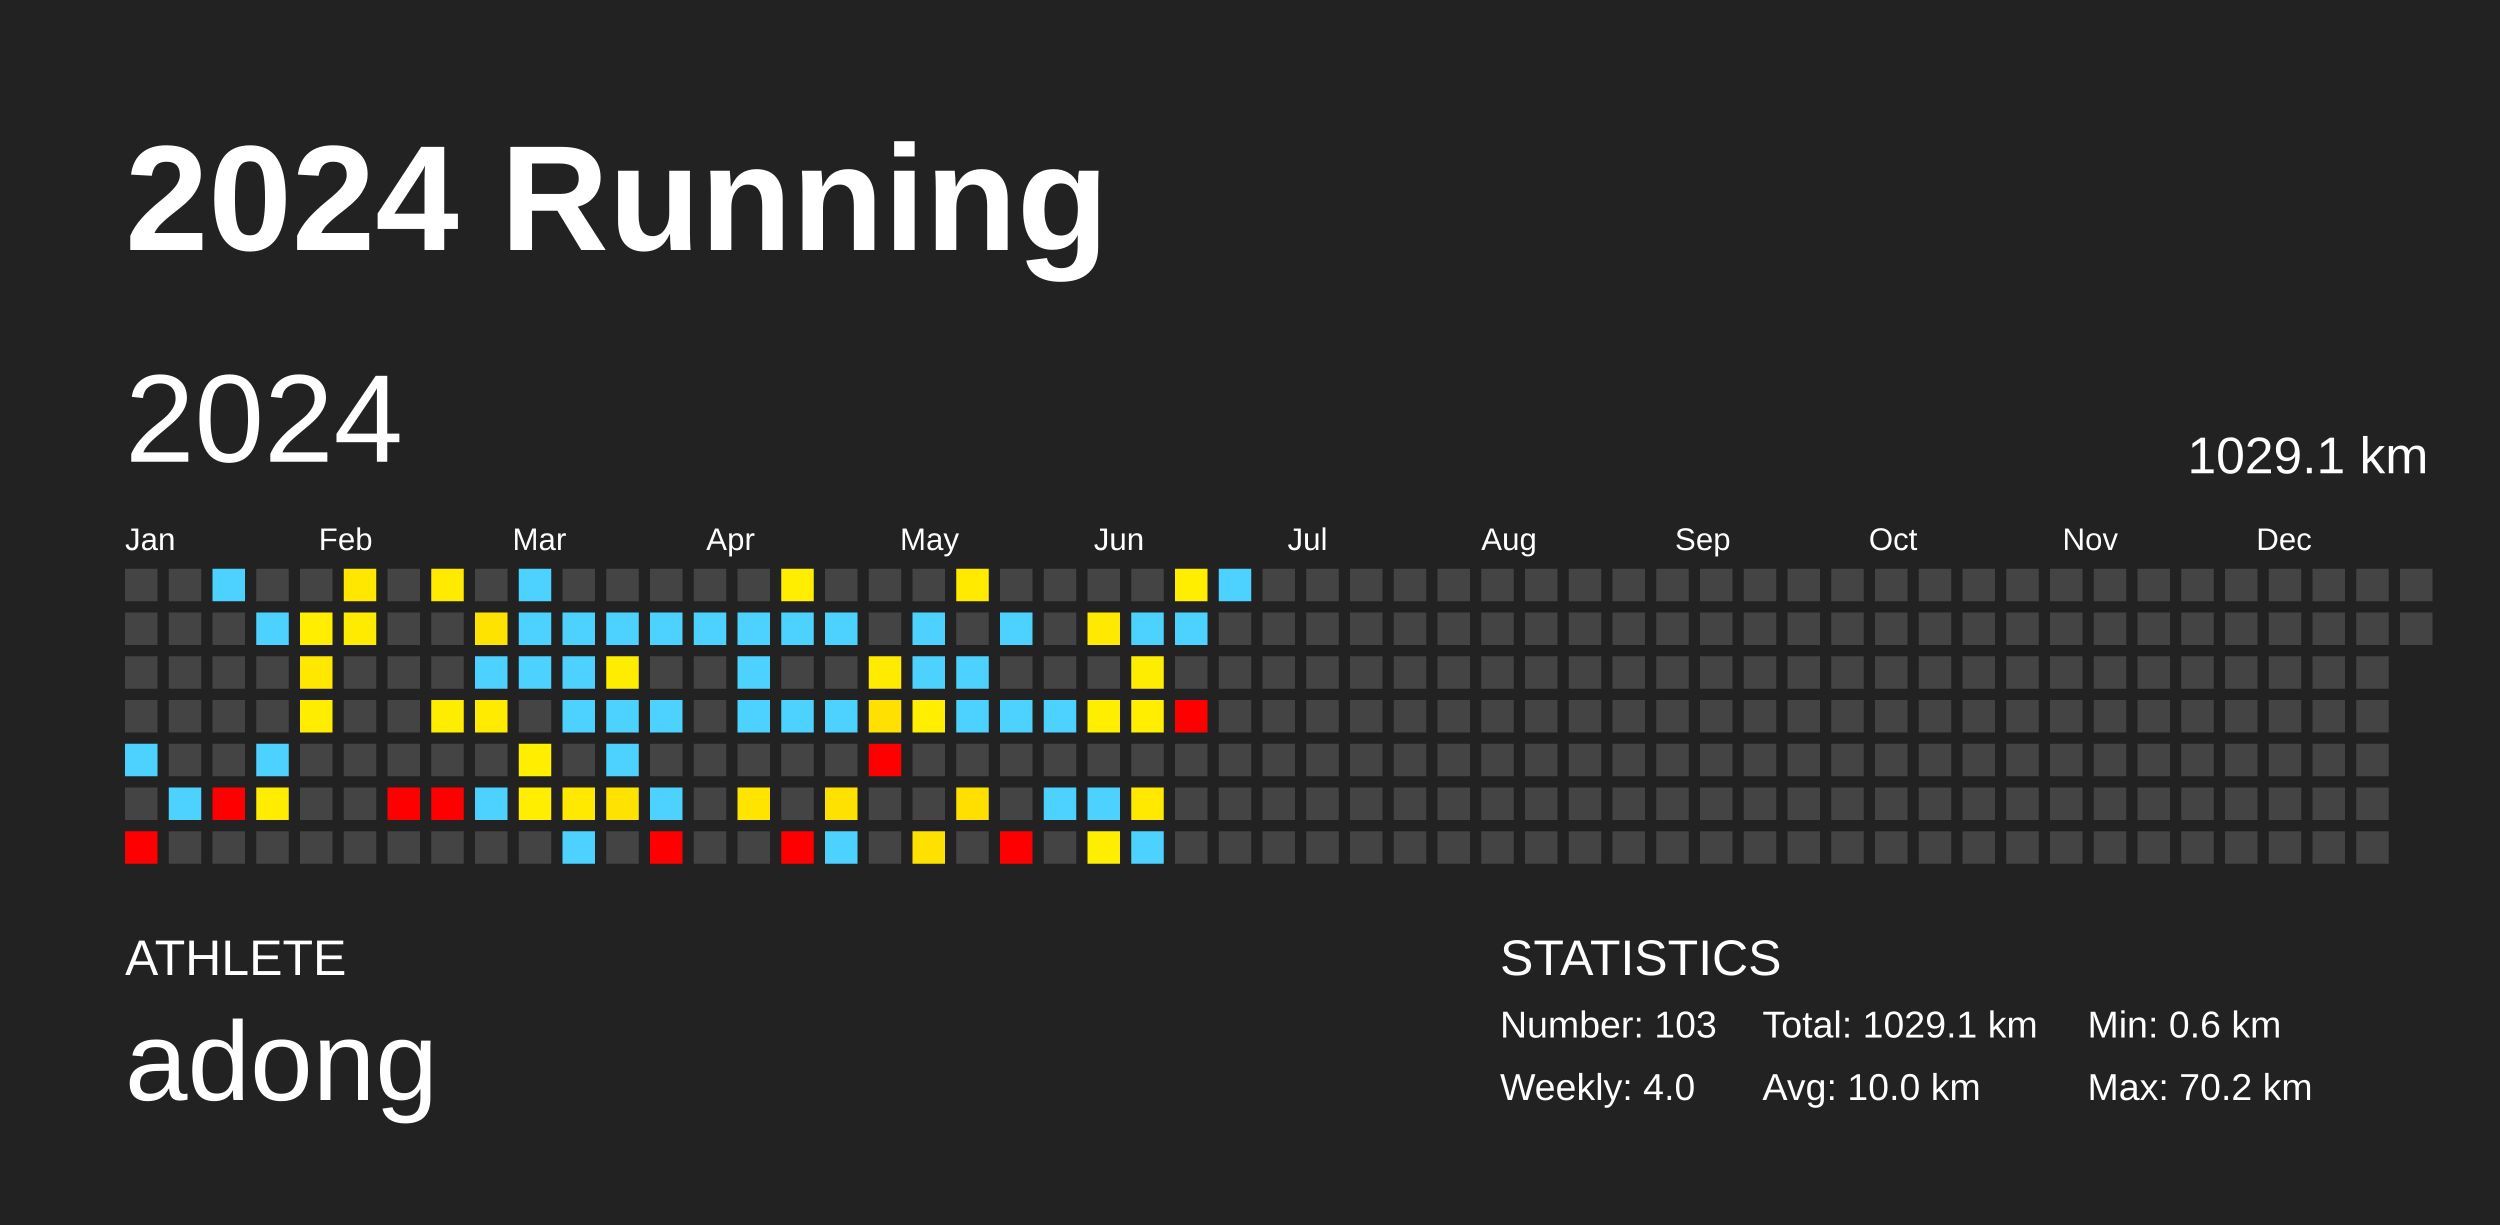
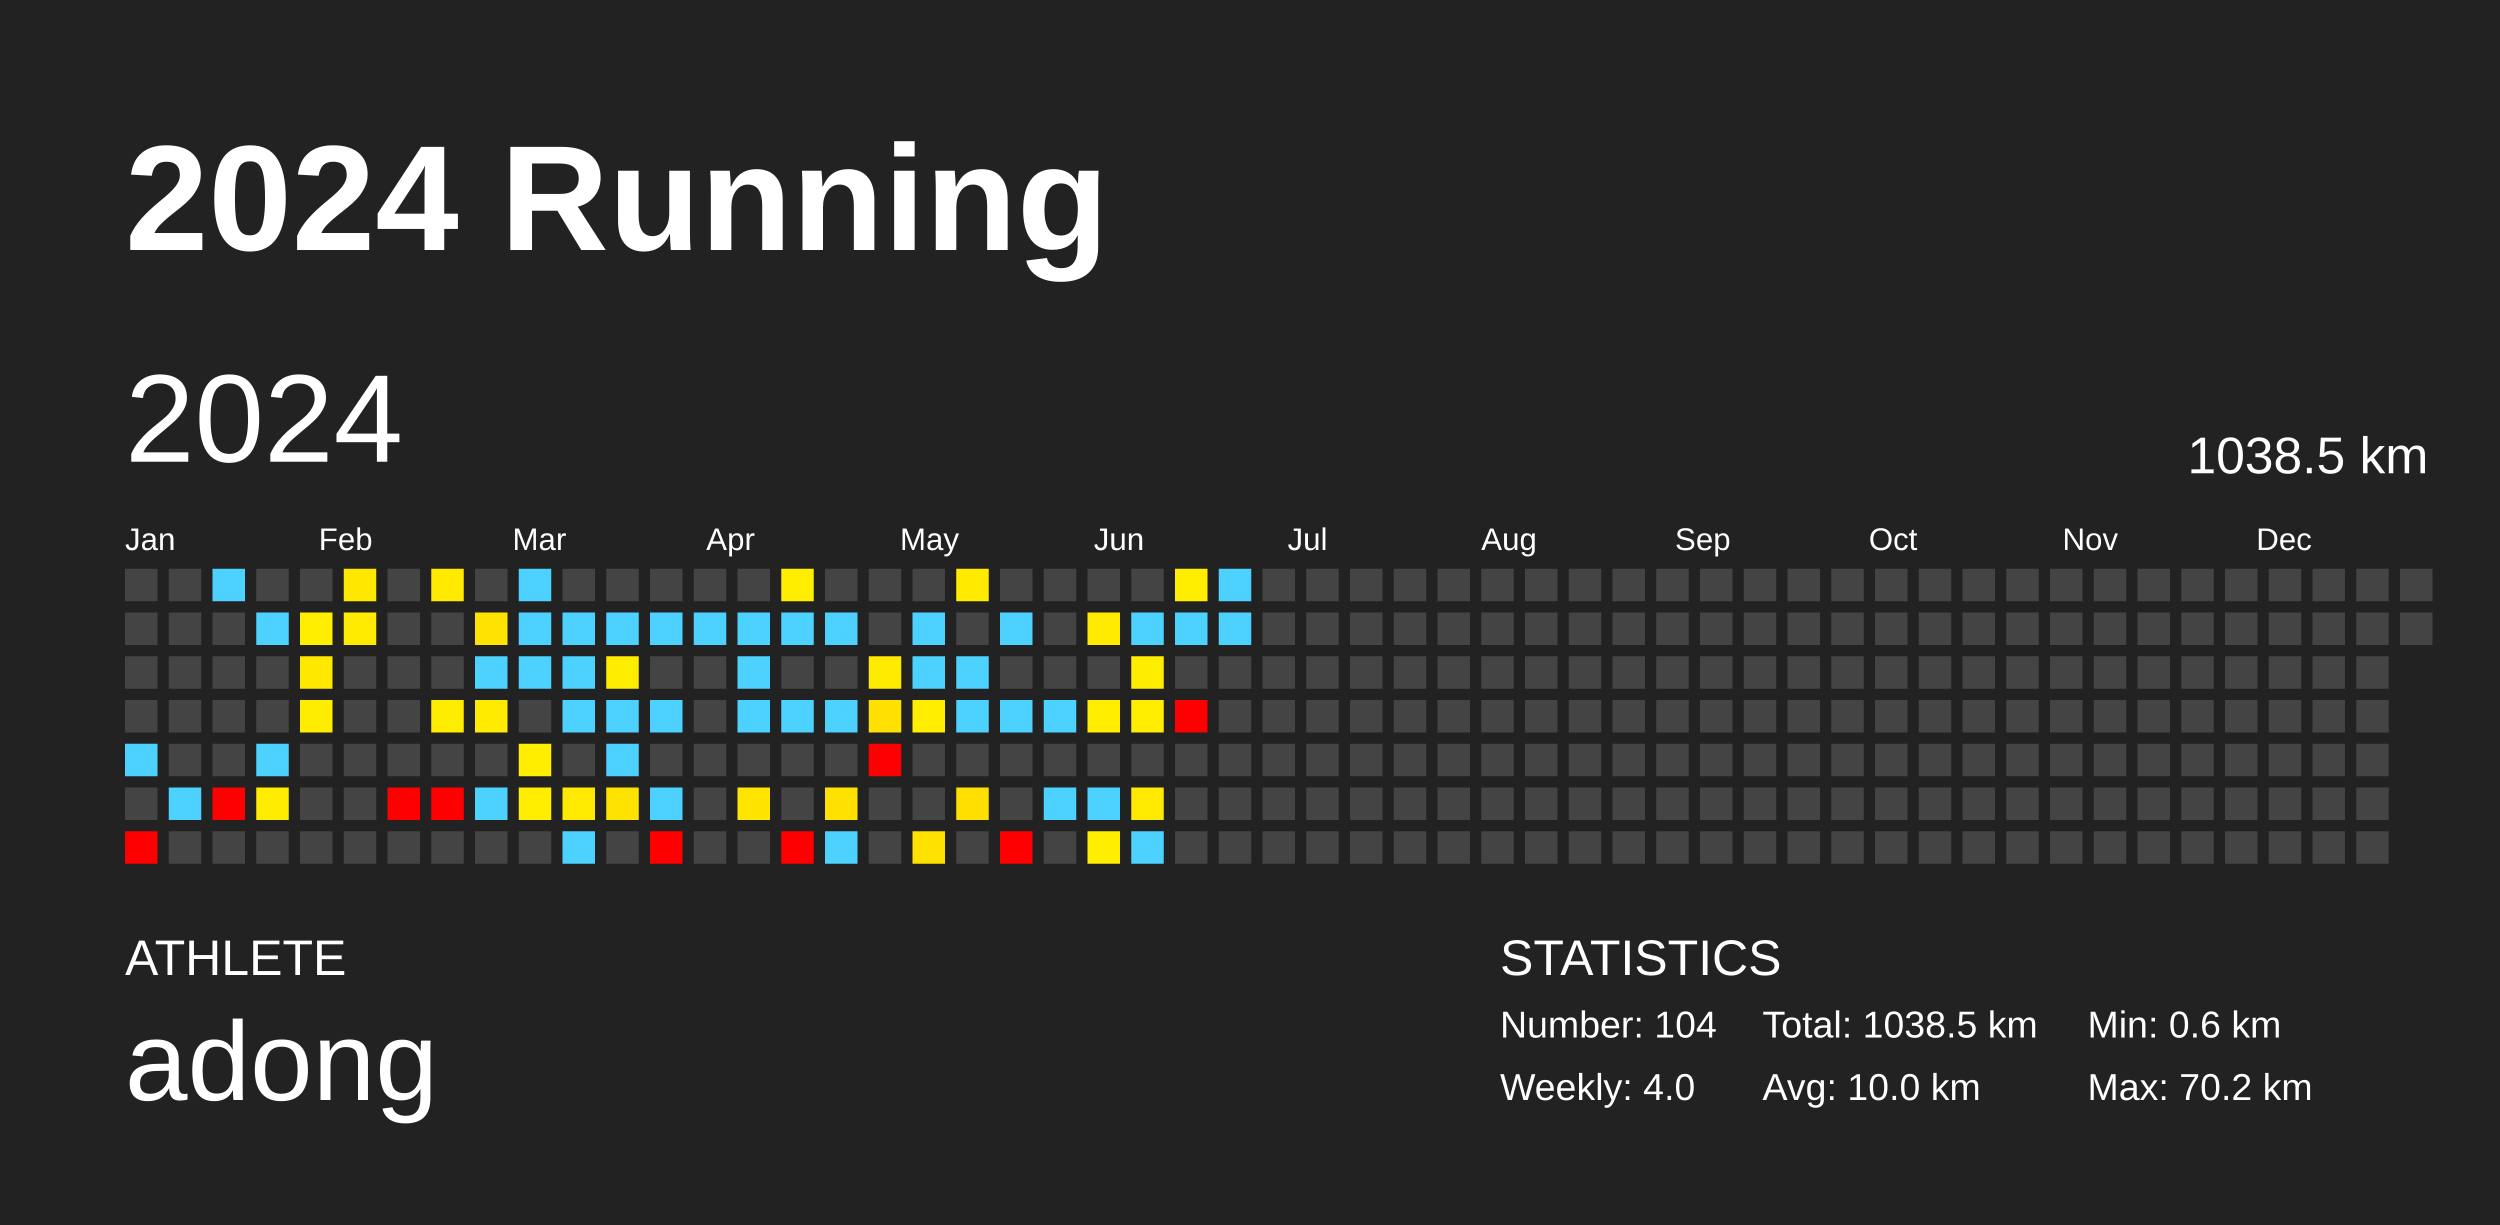
<svg xmlns="http://www.w3.org/2000/svg" baseProfile="full" height="98mm" version="1.1" viewBox="0,0,200,98" width="200mm">
  <defs />
  <rect fill="#222222" height="98" width="200" x="0" y="0" />
  <text fill="#FFFFFF" style="font-size:12px; font-family:Arial; font-weight:bold;" x="10" y="20">2024 Running</text>
  <text fill="#FFFFFF" style="font-size:4px; font-family:Arial" x="10" y="78">ATHLETE</text>
  <text fill="#FFFFFF" style="font-size:9px; font-family:Arial" x="10" y="88">adong</text>
  <text fill="#FFFFFF" style="font-size:4px; font-family:Arial" x="120" y="78">STATISTICS</text>
-   <text fill="#FFFFFF" style="font-size:3px; font-family:Arial" x="120" y="83">Number: 103</text>
+   <text fill="#FFFFFF" style="font-size:3px; font-family:Arial" x="120" y="83">Number: 104</text>
  <text fill="#FFFFFF" style="font-size:3px; font-family:Arial" x="120" y="88">Weekly: 4.0</text>
-   <text fill="#FFFFFF" style="font-size:3px; font-family:Arial" x="141" y="83">Total: 1029.1 km</text>
+   <text fill="#FFFFFF" style="font-size:3px; font-family:Arial" x="141" y="83">Total: 1038.5 km</text>
  <text fill="#FFFFFF" style="font-size:3px; font-family:Arial" x="141" y="88">Avg: 10.0 km</text>
  <text fill="#FFFFFF" style="font-size:3px; font-family:Arial" x="167" y="83">Min: 0.6 km</text>
  <text fill="#FFFFFF" style="font-size:3px; font-family:Arial" x="167" y="88">Max: 70.2 km</text>
  <text dominant-baseline="hanging" fill="#FFFFFF" style="font-size:10.0px; font-family:Arial;" x="10" y="30">2024</text>
-   <text dominant-baseline="hanging" fill="#FFFFFF" style="font-size:4.125px; font-family:Arial;" x="175" y="35">1029.1 km</text>
+   <text dominant-baseline="hanging" fill="#FFFFFF" style="font-size:4.125px; font-family:Arial;" x="175" y="35">1038.5 km</text>
  <text fill="#FFFFFF" style="font-size:2.5px; font-family:Arial" x="10.0" y="44">Jan</text>
  <text fill="#FFFFFF" style="font-size:2.5px; font-family:Arial" x="25.5" y="44">Feb</text>
  <text fill="#FFFFFF" style="font-size:2.5px; font-family:Arial" x="41.0" y="44">Mar</text>
  <text fill="#FFFFFF" style="font-size:2.5px; font-family:Arial" x="56.5" y="44">Apr</text>
  <text fill="#FFFFFF" style="font-size:2.5px; font-family:Arial" x="72.0" y="44">May</text>
  <text fill="#FFFFFF" style="font-size:2.5px; font-family:Arial" x="87.5" y="44">Jun</text>
  <text fill="#FFFFFF" style="font-size:2.5px; font-family:Arial" x="103.0" y="44">Jul</text>
  <text fill="#FFFFFF" style="font-size:2.5px; font-family:Arial" x="118.5" y="44">Aug</text>
  <text fill="#FFFFFF" style="font-size:2.5px; font-family:Arial" x="134.0" y="44">Sep</text>
  <text fill="#FFFFFF" style="font-size:2.5px; font-family:Arial" x="149.5" y="44">Oct</text>
  <text fill="#FFFFFF" style="font-size:2.5px; font-family:Arial" x="165.0" y="44">Nov</text>
  <text fill="#FFFFFF" style="font-size:2.5px; font-family:Arial" x="180.5" y="44">Dec</text>
  <rect fill="#444444" height="2.6" width="2.6" x="10.0" y="45.5" />
  <rect fill="#444444" height="2.6" width="2.6" x="10.0" y="49.0" />
  <rect fill="#444444" height="2.6" width="2.6" x="10.0" y="52.5" />
  <rect fill="#444444" height="2.6" width="2.6" x="10.0" y="56.0" />
  <rect fill="#4dd2ff" height="2.6" width="2.6" x="10.0" y="59.5" />
  <rect fill="#444444" height="2.6" width="2.6" x="10.0" y="63.0" />
  <rect fill="red" height="2.6" width="2.6" x="10.0" y="66.5" />
  <rect fill="#444444" height="2.6" width="2.6" x="13.5" y="45.5" />
  <rect fill="#444444" height="2.6" width="2.6" x="13.5" y="49.0" />
  <rect fill="#444444" height="2.6" width="2.6" x="13.5" y="52.5" />
  <rect fill="#444444" height="2.6" width="2.6" x="13.5" y="56.0" />
  <rect fill="#444444" height="2.6" width="2.6" x="13.5" y="59.5" />
  <rect fill="#4dd2ff" height="2.6" width="2.6" x="13.5" y="63.0" />
  <rect fill="#444444" height="2.6" width="2.6" x="13.5" y="66.5" />
  <rect fill="#4dd2ff" height="2.6" width="2.6" x="17.0" y="45.5" />
  <rect fill="#444444" height="2.6" width="2.6" x="17.0" y="49.0" />
  <rect fill="#444444" height="2.6" width="2.6" x="17.0" y="52.5" />
  <rect fill="#444444" height="2.6" width="2.6" x="17.0" y="56.0" />
  <rect fill="#444444" height="2.6" width="2.6" x="17.0" y="59.5" />
  <rect fill="red" height="2.6" width="2.6" x="17.0" y="63.0" />
  <rect fill="#444444" height="2.6" width="2.6" x="17.0" y="66.5" />
  <rect fill="#444444" height="2.6" width="2.6" x="20.5" y="45.5" />
  <rect fill="#4dd2ff" height="2.6" width="2.6" x="20.5" y="49.0" />
  <rect fill="#444444" height="2.6" width="2.6" x="20.5" y="52.5" />
  <rect fill="#444444" height="2.6" width="2.6" x="20.5" y="56.0" />
  <rect fill="#4dd2ff" height="2.6" width="2.6" x="20.5" y="59.5" />
  <rect fill="#ffec00" height="2.6" width="2.6" x="20.5" y="63.0" />
  <rect fill="#444444" height="2.6" width="2.6" x="20.5" y="66.5" />
  <rect fill="#444444" height="2.6" width="2.6" x="24.0" y="45.5" />
  <rect fill="#ffee00" height="2.6" width="2.6" x="24.0" y="49.0" />
  <rect fill="#ffe800" height="2.6" width="2.6" x="24.0" y="52.5" />
  <rect fill="#ffed00" height="2.6" width="2.6" x="24.0" y="56.0" />
  <rect fill="#444444" height="2.6" width="2.6" x="24.0" y="59.5" />
  <rect fill="#444444" height="2.6" width="2.6" x="24.0" y="63.0" />
  <rect fill="#444444" height="2.6" width="2.6" x="24.0" y="66.5" />
  <rect fill="#ffe700" height="2.6" width="2.6" x="27.5" y="45.5" />
  <rect fill="#ffeb00" height="2.6" width="2.6" x="27.5" y="49.0" />
  <rect fill="#444444" height="2.6" width="2.6" x="27.5" y="52.5" />
  <rect fill="#444444" height="2.6" width="2.6" x="27.5" y="56.0" />
  <rect fill="#444444" height="2.6" width="2.6" x="27.5" y="59.5" />
  <rect fill="#444444" height="2.6" width="2.6" x="27.5" y="63.0" />
  <rect fill="#444444" height="2.6" width="2.6" x="27.5" y="66.5" />
  <rect fill="#444444" height="2.6" width="2.6" x="31.0" y="45.5" />
  <rect fill="#444444" height="2.6" width="2.6" x="31.0" y="49.0" />
  <rect fill="#444444" height="2.6" width="2.6" x="31.0" y="52.5" />
  <rect fill="#444444" height="2.6" width="2.6" x="31.0" y="56.0" />
  <rect fill="#444444" height="2.6" width="2.6" x="31.0" y="59.5" />
  <rect fill="red" height="2.6" width="2.6" x="31.0" y="63.0" />
  <rect fill="#444444" height="2.6" width="2.6" x="31.0" y="66.5" />
  <rect fill="#ffea00" height="2.6" width="2.6" x="34.5" y="45.5" />
  <rect fill="#444444" height="2.6" width="2.6" x="34.5" y="49.0" />
  <rect fill="#444444" height="2.6" width="2.6" x="34.5" y="52.5" />
  <rect fill="#ffed00" height="2.6" width="2.6" x="34.5" y="56.0" />
  <rect fill="#444444" height="2.6" width="2.6" x="34.5" y="59.5" />
  <rect fill="red" height="2.6" width="2.6" x="34.5" y="63.0" />
  <rect fill="#444444" height="2.6" width="2.6" x="34.5" y="66.5" />
  <rect fill="#444444" height="2.6" width="2.6" x="38.0" y="45.5" />
  <rect fill="#ffe300" height="2.6" width="2.6" x="38.0" y="49.0" />
  <rect fill="#4dd2ff" height="2.6" width="2.6" x="38.0" y="52.5" />
  <rect fill="#ffeb00" height="2.6" width="2.6" x="38.0" y="56.0" />
  <rect fill="#444444" height="2.6" width="2.6" x="38.0" y="59.5" />
  <rect fill="#4dd2ff" height="2.6" width="2.6" x="38.0" y="63.0" />
  <rect fill="#444444" height="2.6" width="2.6" x="38.0" y="66.5" />
  <rect fill="#4dd2ff" height="2.6" width="2.6" x="41.5" y="45.5" />
  <rect fill="#4dd2ff" height="2.6" width="2.6" x="41.5" y="49.0" />
  <rect fill="#4dd2ff" height="2.6" width="2.6" x="41.5" y="52.5" />
  <rect fill="#444444" height="2.6" width="2.6" x="41.5" y="56.0" />
  <rect fill="#ffee00" height="2.6" width="2.6" x="41.5" y="59.5" />
  <rect fill="#ffee00" height="2.6" width="2.6" x="41.5" y="63.0" />
  <rect fill="#444444" height="2.6" width="2.6" x="41.5" y="66.5" />
  <rect fill="#444444" height="2.6" width="2.6" x="45.0" y="45.5" />
  <rect fill="#4dd2ff" height="2.6" width="2.6" x="45.0" y="49.0" />
  <rect fill="#4dd2ff" height="2.6" width="2.6" x="45.0" y="52.5" />
  <rect fill="#4dd2ff" height="2.6" width="2.6" x="45.0" y="56.0" />
  <rect fill="#444444" height="2.6" width="2.6" x="45.0" y="59.5" />
  <rect fill="#ffe900" height="2.6" width="2.6" x="45.0" y="63.0" />
  <rect fill="#4dd2ff" height="2.6" width="2.6" x="45.0" y="66.5" />
  <rect fill="#444444" height="2.6" width="2.6" x="48.5" y="45.5" />
  <rect fill="#4dd2ff" height="2.6" width="2.6" x="48.5" y="49.0" />
  <rect fill="#ffed00" height="2.6" width="2.6" x="48.5" y="52.5" />
  <rect fill="#4dd2ff" height="2.6" width="2.6" x="48.5" y="56.0" />
  <rect fill="#4dd2ff" height="2.6" width="2.6" x="48.5" y="59.5" />
  <rect fill="#ffe300" height="2.6" width="2.6" x="48.5" y="63.0" />
  <rect fill="#444444" height="2.6" width="2.6" x="48.5" y="66.5" />
  <rect fill="#444444" height="2.6" width="2.6" x="52.0" y="45.5" />
  <rect fill="#4dd2ff" height="2.6" width="2.6" x="52.0" y="49.0" />
  <rect fill="#444444" height="2.6" width="2.6" x="52.0" y="52.5" />
  <rect fill="#4dd2ff" height="2.6" width="2.6" x="52.0" y="56.0" />
  <rect fill="#444444" height="2.6" width="2.6" x="52.0" y="59.5" />
  <rect fill="#4dd2ff" height="2.6" width="2.6" x="52.0" y="63.0" />
  <rect fill="red" height="2.6" width="2.6" x="52.0" y="66.5" />
  <rect fill="#444444" height="2.6" width="2.6" x="55.5" y="45.5" />
  <rect fill="#4dd2ff" height="2.6" width="2.6" x="55.5" y="49.0" />
  <rect fill="#444444" height="2.6" width="2.6" x="55.5" y="52.5" />
  <rect fill="#444444" height="2.6" width="2.6" x="55.5" y="56.0" />
  <rect fill="#444444" height="2.6" width="2.6" x="55.5" y="59.5" />
  <rect fill="#444444" height="2.6" width="2.6" x="55.5" y="63.0" />
  <rect fill="#444444" height="2.6" width="2.6" x="55.5" y="66.5" />
  <rect fill="#444444" height="2.6" width="2.6" x="59.0" y="45.5" />
  <rect fill="#4dd2ff" height="2.6" width="2.6" x="59.0" y="49.0" />
  <rect fill="#4dd2ff" height="2.6" width="2.6" x="59.0" y="52.5" />
  <rect fill="#4dd2ff" height="2.6" width="2.6" x="59.0" y="56.0" />
  <rect fill="#444444" height="2.6" width="2.6" x="59.0" y="59.5" />
  <rect fill="#ffe400" height="2.6" width="2.6" x="59.0" y="63.0" />
  <rect fill="#444444" height="2.6" width="2.6" x="59.0" y="66.5" />
  <rect fill="#ffee00" height="2.6" width="2.6" x="62.5" y="45.5" />
  <rect fill="#4dd2ff" height="2.6" width="2.6" x="62.5" y="49.0" />
  <rect fill="#444444" height="2.6" width="2.6" x="62.5" y="52.5" />
  <rect fill="#4dd2ff" height="2.6" width="2.6" x="62.5" y="56.0" />
  <rect fill="#444444" height="2.6" width="2.6" x="62.5" y="59.5" />
  <rect fill="#444444" height="2.6" width="2.6" x="62.5" y="63.0" />
  <rect fill="red" height="2.6" width="2.6" x="62.5" y="66.5" />
  <rect fill="#444444" height="2.6" width="2.6" x="66.0" y="45.5" />
  <rect fill="#4dd2ff" height="2.6" width="2.6" x="66.0" y="49.0" />
  <rect fill="#444444" height="2.6" width="2.6" x="66.0" y="52.5" />
  <rect fill="#4dd2ff" height="2.6" width="2.6" x="66.0" y="56.0" />
  <rect fill="#444444" height="2.6" width="2.6" x="66.0" y="59.5" />
  <rect fill="#ffe100" height="2.6" width="2.6" x="66.0" y="63.0" />
  <rect fill="#4dd2ff" height="2.6" width="2.6" x="66.0" y="66.5" />
  <rect fill="#444444" height="2.6" width="2.6" x="69.5" y="45.5" />
  <rect fill="#444444" height="2.6" width="2.6" x="69.5" y="49.0" />
  <rect fill="#ffeb00" height="2.6" width="2.6" x="69.5" y="52.5" />
  <rect fill="#ffe000" height="2.6" width="2.6" x="69.5" y="56.0" />
  <rect fill="red" height="2.6" width="2.6" x="69.5" y="59.5" />
  <rect fill="#444444" height="2.6" width="2.6" x="69.5" y="63.0" />
  <rect fill="#444444" height="2.6" width="2.6" x="69.5" y="66.5" />
  <rect fill="#444444" height="2.6" width="2.6" x="73.0" y="45.5" />
  <rect fill="#4dd2ff" height="2.6" width="2.6" x="73.0" y="49.0" />
  <rect fill="#4dd2ff" height="2.6" width="2.6" x="73.0" y="52.5" />
  <rect fill="#ffee00" height="2.6" width="2.6" x="73.0" y="56.0" />
  <rect fill="#444444" height="2.6" width="2.6" x="73.0" y="59.5" />
  <rect fill="#444444" height="2.6" width="2.6" x="73.0" y="63.0" />
  <rect fill="#ffe100" height="2.6" width="2.6" x="73.0" y="66.5" />
  <rect fill="#ffea00" height="2.6" width="2.6" x="76.5" y="45.5" />
  <rect fill="#444444" height="2.6" width="2.6" x="76.5" y="49.0" />
  <rect fill="#4dd2ff" height="2.6" width="2.6" x="76.5" y="52.5" />
  <rect fill="#4dd2ff" height="2.6" width="2.6" x="76.5" y="56.0" />
  <rect fill="#444444" height="2.6" width="2.6" x="76.5" y="59.5" />
  <rect fill="#ffdf00" height="2.6" width="2.6" x="76.5" y="63.0" />
  <rect fill="#444444" height="2.6" width="2.6" x="76.5" y="66.5" />
  <rect fill="#444444" height="2.6" width="2.6" x="80.0" y="45.5" />
  <rect fill="#4dd2ff" height="2.6" width="2.6" x="80.0" y="49.0" />
  <rect fill="#444444" height="2.6" width="2.6" x="80.0" y="52.5" />
  <rect fill="#4dd2ff" height="2.6" width="2.6" x="80.0" y="56.0" />
  <rect fill="#444444" height="2.6" width="2.6" x="80.0" y="59.5" />
  <rect fill="#444444" height="2.6" width="2.6" x="80.0" y="63.0" />
  <rect fill="red" height="2.6" width="2.6" x="80.0" y="66.5" />
  <rect fill="#444444" height="2.6" width="2.6" x="83.5" y="45.5" />
  <rect fill="#444444" height="2.6" width="2.6" x="83.5" y="49.0" />
  <rect fill="#444444" height="2.6" width="2.6" x="83.5" y="52.5" />
  <rect fill="#4dd2ff" height="2.6" width="2.6" x="83.5" y="56.0" />
  <rect fill="#444444" height="2.6" width="2.6" x="83.5" y="59.5" />
  <rect fill="#4dd2ff" height="2.6" width="2.6" x="83.5" y="63.0" />
  <rect fill="#444444" height="2.6" width="2.6" x="83.5" y="66.5" />
  <rect fill="#444444" height="2.6" width="2.6" x="87.0" y="45.5" />
  <rect fill="#ffe900" height="2.6" width="2.6" x="87.0" y="49.0" />
  <rect fill="#444444" height="2.6" width="2.6" x="87.0" y="52.5" />
  <rect fill="#ffee00" height="2.6" width="2.6" x="87.0" y="56.0" />
  <rect fill="#444444" height="2.6" width="2.6" x="87.0" y="59.5" />
  <rect fill="#4dd2ff" height="2.6" width="2.6" x="87.0" y="63.0" />
  <rect fill="#ffee00" height="2.6" width="2.6" x="87.0" y="66.5" />
  <rect fill="#444444" height="2.6" width="2.6" x="90.5" y="45.5" />
  <rect fill="#4dd2ff" height="2.6" width="2.6" x="90.5" y="49.0" />
  <rect fill="#ffed00" height="2.6" width="2.6" x="90.5" y="52.5" />
  <rect fill="#ffee00" height="2.6" width="2.6" x="90.5" y="56.0" />
  <rect fill="#444444" height="2.6" width="2.6" x="90.5" y="59.5" />
  <rect fill="#ffe900" height="2.6" width="2.6" x="90.5" y="63.0" />
  <rect fill="#4dd2ff" height="2.6" width="2.6" x="90.5" y="66.5" />
  <rect fill="#ffee00" height="2.6" width="2.6" x="94.0" y="45.5" />
  <rect fill="#4dd2ff" height="2.6" width="2.6" x="94.0" y="49.0" />
  <rect fill="#444444" height="2.6" width="2.6" x="94.0" y="52.5" />
  <rect fill="red" height="2.6" width="2.6" x="94.0" y="56.0" />
  <rect fill="#444444" height="2.6" width="2.6" x="94.0" y="59.5" />
  <rect fill="#444444" height="2.6" width="2.6" x="94.0" y="63.0" />
  <rect fill="#444444" height="2.6" width="2.6" x="94.0" y="66.5" />
  <rect fill="#4dd2ff" height="2.6" width="2.6" x="97.5" y="45.5" />
-   <rect fill="#444444" height="2.6" width="2.6" x="97.5" y="49.0" />
+   <rect fill="#4dd2ff" height="2.6" width="2.6" x="97.5" y="49.0" />
  <rect fill="#444444" height="2.6" width="2.6" x="97.5" y="52.5" />
  <rect fill="#444444" height="2.6" width="2.6" x="97.5" y="56.0" />
  <rect fill="#444444" height="2.6" width="2.6" x="97.5" y="59.5" />
  <rect fill="#444444" height="2.6" width="2.6" x="97.5" y="63.0" />
  <rect fill="#444444" height="2.6" width="2.6" x="97.5" y="66.5" />
  <rect fill="#444444" height="2.6" width="2.6" x="101.0" y="45.5" />
  <rect fill="#444444" height="2.6" width="2.6" x="101.0" y="49.0" />
  <rect fill="#444444" height="2.6" width="2.6" x="101.0" y="52.5" />
  <rect fill="#444444" height="2.6" width="2.6" x="101.0" y="56.0" />
  <rect fill="#444444" height="2.6" width="2.6" x="101.0" y="59.5" />
  <rect fill="#444444" height="2.6" width="2.6" x="101.0" y="63.0" />
  <rect fill="#444444" height="2.6" width="2.6" x="101.0" y="66.5" />
  <rect fill="#444444" height="2.6" width="2.6" x="104.5" y="45.5" />
  <rect fill="#444444" height="2.6" width="2.6" x="104.5" y="49.0" />
  <rect fill="#444444" height="2.6" width="2.6" x="104.5" y="52.5" />
  <rect fill="#444444" height="2.6" width="2.6" x="104.5" y="56.0" />
  <rect fill="#444444" height="2.6" width="2.6" x="104.5" y="59.5" />
  <rect fill="#444444" height="2.6" width="2.6" x="104.5" y="63.0" />
  <rect fill="#444444" height="2.6" width="2.6" x="104.5" y="66.5" />
  <rect fill="#444444" height="2.6" width="2.6" x="108.0" y="45.5" />
  <rect fill="#444444" height="2.6" width="2.6" x="108.0" y="49.0" />
  <rect fill="#444444" height="2.6" width="2.6" x="108.0" y="52.5" />
  <rect fill="#444444" height="2.6" width="2.6" x="108.0" y="56.0" />
  <rect fill="#444444" height="2.6" width="2.6" x="108.0" y="59.5" />
  <rect fill="#444444" height="2.6" width="2.6" x="108.0" y="63.0" />
  <rect fill="#444444" height="2.6" width="2.6" x="108.0" y="66.5" />
  <rect fill="#444444" height="2.6" width="2.6" x="111.5" y="45.5" />
  <rect fill="#444444" height="2.6" width="2.6" x="111.5" y="49.0" />
  <rect fill="#444444" height="2.6" width="2.6" x="111.5" y="52.5" />
  <rect fill="#444444" height="2.6" width="2.6" x="111.5" y="56.0" />
  <rect fill="#444444" height="2.6" width="2.6" x="111.5" y="59.5" />
  <rect fill="#444444" height="2.6" width="2.6" x="111.5" y="63.0" />
  <rect fill="#444444" height="2.6" width="2.6" x="111.5" y="66.5" />
  <rect fill="#444444" height="2.6" width="2.6" x="115.0" y="45.5" />
  <rect fill="#444444" height="2.6" width="2.6" x="115.0" y="49.0" />
  <rect fill="#444444" height="2.6" width="2.6" x="115.0" y="52.5" />
  <rect fill="#444444" height="2.6" width="2.6" x="115.0" y="56.0" />
  <rect fill="#444444" height="2.6" width="2.6" x="115.0" y="59.5" />
  <rect fill="#444444" height="2.6" width="2.6" x="115.0" y="63.0" />
  <rect fill="#444444" height="2.6" width="2.6" x="115.0" y="66.5" />
  <rect fill="#444444" height="2.6" width="2.6" x="118.5" y="45.5" />
  <rect fill="#444444" height="2.6" width="2.6" x="118.5" y="49.0" />
  <rect fill="#444444" height="2.6" width="2.6" x="118.5" y="52.5" />
  <rect fill="#444444" height="2.6" width="2.6" x="118.5" y="56.0" />
  <rect fill="#444444" height="2.6" width="2.6" x="118.5" y="59.5" />
  <rect fill="#444444" height="2.6" width="2.6" x="118.5" y="63.0" />
  <rect fill="#444444" height="2.6" width="2.6" x="118.5" y="66.5" />
  <rect fill="#444444" height="2.6" width="2.6" x="122.0" y="45.5" />
  <rect fill="#444444" height="2.6" width="2.6" x="122.0" y="49.0" />
  <rect fill="#444444" height="2.6" width="2.6" x="122.0" y="52.5" />
  <rect fill="#444444" height="2.6" width="2.6" x="122.0" y="56.0" />
  <rect fill="#444444" height="2.6" width="2.6" x="122.0" y="59.5" />
  <rect fill="#444444" height="2.6" width="2.6" x="122.0" y="63.0" />
  <rect fill="#444444" height="2.6" width="2.6" x="122.0" y="66.5" />
  <rect fill="#444444" height="2.6" width="2.6" x="125.5" y="45.5" />
  <rect fill="#444444" height="2.6" width="2.6" x="125.5" y="49.0" />
  <rect fill="#444444" height="2.6" width="2.6" x="125.5" y="52.5" />
  <rect fill="#444444" height="2.6" width="2.6" x="125.5" y="56.0" />
  <rect fill="#444444" height="2.6" width="2.6" x="125.5" y="59.5" />
  <rect fill="#444444" height="2.6" width="2.6" x="125.5" y="63.0" />
  <rect fill="#444444" height="2.6" width="2.6" x="125.5" y="66.5" />
  <rect fill="#444444" height="2.6" width="2.6" x="129.0" y="45.5" />
  <rect fill="#444444" height="2.6" width="2.6" x="129.0" y="49.0" />
  <rect fill="#444444" height="2.6" width="2.6" x="129.0" y="52.5" />
  <rect fill="#444444" height="2.6" width="2.6" x="129.0" y="56.0" />
  <rect fill="#444444" height="2.6" width="2.6" x="129.0" y="59.5" />
  <rect fill="#444444" height="2.6" width="2.6" x="129.0" y="63.0" />
  <rect fill="#444444" height="2.6" width="2.6" x="129.0" y="66.5" />
  <rect fill="#444444" height="2.6" width="2.6" x="132.5" y="45.5" />
  <rect fill="#444444" height="2.6" width="2.6" x="132.5" y="49.0" />
  <rect fill="#444444" height="2.6" width="2.6" x="132.5" y="52.5" />
  <rect fill="#444444" height="2.6" width="2.6" x="132.5" y="56.0" />
  <rect fill="#444444" height="2.6" width="2.6" x="132.5" y="59.5" />
  <rect fill="#444444" height="2.6" width="2.6" x="132.5" y="63.0" />
  <rect fill="#444444" height="2.6" width="2.6" x="132.5" y="66.5" />
  <rect fill="#444444" height="2.6" width="2.6" x="136.0" y="45.5" />
  <rect fill="#444444" height="2.6" width="2.6" x="136.0" y="49.0" />
  <rect fill="#444444" height="2.6" width="2.6" x="136.0" y="52.5" />
  <rect fill="#444444" height="2.6" width="2.6" x="136.0" y="56.0" />
  <rect fill="#444444" height="2.6" width="2.6" x="136.0" y="59.5" />
  <rect fill="#444444" height="2.6" width="2.6" x="136.0" y="63.0" />
  <rect fill="#444444" height="2.6" width="2.6" x="136.0" y="66.5" />
  <rect fill="#444444" height="2.6" width="2.6" x="139.5" y="45.5" />
  <rect fill="#444444" height="2.6" width="2.6" x="139.5" y="49.0" />
  <rect fill="#444444" height="2.6" width="2.6" x="139.5" y="52.5" />
  <rect fill="#444444" height="2.6" width="2.6" x="139.5" y="56.0" />
  <rect fill="#444444" height="2.6" width="2.6" x="139.5" y="59.5" />
  <rect fill="#444444" height="2.6" width="2.6" x="139.5" y="63.0" />
  <rect fill="#444444" height="2.6" width="2.6" x="139.5" y="66.5" />
  <rect fill="#444444" height="2.6" width="2.6" x="143.0" y="45.5" />
  <rect fill="#444444" height="2.6" width="2.6" x="143.0" y="49.0" />
  <rect fill="#444444" height="2.6" width="2.6" x="143.0" y="52.5" />
  <rect fill="#444444" height="2.6" width="2.6" x="143.0" y="56.0" />
  <rect fill="#444444" height="2.6" width="2.6" x="143.0" y="59.5" />
  <rect fill="#444444" height="2.6" width="2.6" x="143.0" y="63.0" />
  <rect fill="#444444" height="2.6" width="2.6" x="143.0" y="66.5" />
  <rect fill="#444444" height="2.6" width="2.6" x="146.5" y="45.5" />
  <rect fill="#444444" height="2.6" width="2.6" x="146.5" y="49.0" />
  <rect fill="#444444" height="2.6" width="2.6" x="146.5" y="52.5" />
  <rect fill="#444444" height="2.6" width="2.6" x="146.5" y="56.0" />
  <rect fill="#444444" height="2.6" width="2.6" x="146.5" y="59.5" />
  <rect fill="#444444" height="2.6" width="2.6" x="146.5" y="63.0" />
  <rect fill="#444444" height="2.6" width="2.6" x="146.5" y="66.5" />
  <rect fill="#444444" height="2.6" width="2.6" x="150.0" y="45.5" />
  <rect fill="#444444" height="2.6" width="2.6" x="150.0" y="49.0" />
  <rect fill="#444444" height="2.6" width="2.6" x="150.0" y="52.5" />
  <rect fill="#444444" height="2.6" width="2.6" x="150.0" y="56.0" />
  <rect fill="#444444" height="2.6" width="2.6" x="150.0" y="59.5" />
  <rect fill="#444444" height="2.6" width="2.6" x="150.0" y="63.0" />
  <rect fill="#444444" height="2.6" width="2.6" x="150.0" y="66.5" />
  <rect fill="#444444" height="2.6" width="2.6" x="153.5" y="45.5" />
  <rect fill="#444444" height="2.6" width="2.6" x="153.5" y="49.0" />
  <rect fill="#444444" height="2.6" width="2.6" x="153.5" y="52.5" />
  <rect fill="#444444" height="2.6" width="2.6" x="153.5" y="56.0" />
  <rect fill="#444444" height="2.6" width="2.6" x="153.5" y="59.5" />
  <rect fill="#444444" height="2.6" width="2.6" x="153.5" y="63.0" />
  <rect fill="#444444" height="2.6" width="2.6" x="153.5" y="66.5" />
  <rect fill="#444444" height="2.6" width="2.6" x="157.0" y="45.5" />
  <rect fill="#444444" height="2.6" width="2.6" x="157.0" y="49.0" />
  <rect fill="#444444" height="2.6" width="2.6" x="157.0" y="52.5" />
  <rect fill="#444444" height="2.6" width="2.6" x="157.0" y="56.0" />
  <rect fill="#444444" height="2.6" width="2.6" x="157.0" y="59.5" />
  <rect fill="#444444" height="2.6" width="2.6" x="157.0" y="63.0" />
  <rect fill="#444444" height="2.6" width="2.6" x="157.0" y="66.5" />
  <rect fill="#444444" height="2.6" width="2.6" x="160.5" y="45.5" />
  <rect fill="#444444" height="2.6" width="2.6" x="160.5" y="49.0" />
  <rect fill="#444444" height="2.6" width="2.6" x="160.5" y="52.5" />
  <rect fill="#444444" height="2.6" width="2.6" x="160.5" y="56.0" />
  <rect fill="#444444" height="2.6" width="2.6" x="160.5" y="59.5" />
  <rect fill="#444444" height="2.6" width="2.6" x="160.5" y="63.0" />
  <rect fill="#444444" height="2.6" width="2.6" x="160.5" y="66.5" />
  <rect fill="#444444" height="2.6" width="2.6" x="164.0" y="45.5" />
  <rect fill="#444444" height="2.6" width="2.6" x="164.0" y="49.0" />
  <rect fill="#444444" height="2.6" width="2.6" x="164.0" y="52.5" />
  <rect fill="#444444" height="2.6" width="2.6" x="164.0" y="56.0" />
  <rect fill="#444444" height="2.6" width="2.6" x="164.0" y="59.5" />
  <rect fill="#444444" height="2.6" width="2.6" x="164.0" y="63.0" />
  <rect fill="#444444" height="2.6" width="2.6" x="164.0" y="66.5" />
  <rect fill="#444444" height="2.6" width="2.6" x="167.5" y="45.5" />
  <rect fill="#444444" height="2.6" width="2.6" x="167.5" y="49.0" />
  <rect fill="#444444" height="2.6" width="2.6" x="167.5" y="52.5" />
  <rect fill="#444444" height="2.6" width="2.6" x="167.5" y="56.0" />
  <rect fill="#444444" height="2.6" width="2.6" x="167.5" y="59.5" />
  <rect fill="#444444" height="2.6" width="2.6" x="167.5" y="63.0" />
  <rect fill="#444444" height="2.6" width="2.6" x="167.5" y="66.5" />
  <rect fill="#444444" height="2.6" width="2.6" x="171.0" y="45.5" />
  <rect fill="#444444" height="2.6" width="2.6" x="171.0" y="49.0" />
  <rect fill="#444444" height="2.6" width="2.6" x="171.0" y="52.5" />
  <rect fill="#444444" height="2.6" width="2.6" x="171.0" y="56.0" />
  <rect fill="#444444" height="2.6" width="2.6" x="171.0" y="59.5" />
  <rect fill="#444444" height="2.6" width="2.6" x="171.0" y="63.0" />
  <rect fill="#444444" height="2.6" width="2.6" x="171.0" y="66.5" />
  <rect fill="#444444" height="2.6" width="2.6" x="174.5" y="45.5" />
  <rect fill="#444444" height="2.6" width="2.6" x="174.5" y="49.0" />
  <rect fill="#444444" height="2.6" width="2.6" x="174.5" y="52.5" />
  <rect fill="#444444" height="2.6" width="2.6" x="174.5" y="56.0" />
  <rect fill="#444444" height="2.6" width="2.6" x="174.5" y="59.5" />
  <rect fill="#444444" height="2.6" width="2.6" x="174.5" y="63.0" />
  <rect fill="#444444" height="2.6" width="2.6" x="174.5" y="66.5" />
  <rect fill="#444444" height="2.6" width="2.6" x="178.0" y="45.5" />
  <rect fill="#444444" height="2.6" width="2.6" x="178.0" y="49.0" />
  <rect fill="#444444" height="2.6" width="2.6" x="178.0" y="52.5" />
  <rect fill="#444444" height="2.6" width="2.6" x="178.0" y="56.0" />
  <rect fill="#444444" height="2.6" width="2.6" x="178.0" y="59.5" />
  <rect fill="#444444" height="2.6" width="2.6" x="178.0" y="63.0" />
  <rect fill="#444444" height="2.6" width="2.6" x="178.0" y="66.5" />
  <rect fill="#444444" height="2.6" width="2.6" x="181.5" y="45.5" />
  <rect fill="#444444" height="2.6" width="2.6" x="181.5" y="49.0" />
  <rect fill="#444444" height="2.6" width="2.6" x="181.5" y="52.5" />
  <rect fill="#444444" height="2.6" width="2.6" x="181.5" y="56.0" />
  <rect fill="#444444" height="2.6" width="2.6" x="181.5" y="59.5" />
  <rect fill="#444444" height="2.6" width="2.6" x="181.5" y="63.0" />
  <rect fill="#444444" height="2.6" width="2.6" x="181.5" y="66.5" />
  <rect fill="#444444" height="2.6" width="2.6" x="185.0" y="45.5" />
  <rect fill="#444444" height="2.6" width="2.6" x="185.0" y="49.0" />
  <rect fill="#444444" height="2.6" width="2.6" x="185.0" y="52.5" />
  <rect fill="#444444" height="2.6" width="2.6" x="185.0" y="56.0" />
  <rect fill="#444444" height="2.6" width="2.6" x="185.0" y="59.5" />
  <rect fill="#444444" height="2.6" width="2.6" x="185.0" y="63.0" />
  <rect fill="#444444" height="2.6" width="2.6" x="185.0" y="66.5" />
  <rect fill="#444444" height="2.6" width="2.6" x="188.5" y="45.5" />
  <rect fill="#444444" height="2.6" width="2.6" x="188.5" y="49.0" />
  <rect fill="#444444" height="2.6" width="2.6" x="188.5" y="52.5" />
  <rect fill="#444444" height="2.6" width="2.6" x="188.5" y="56.0" />
  <rect fill="#444444" height="2.6" width="2.6" x="188.5" y="59.5" />
  <rect fill="#444444" height="2.6" width="2.6" x="188.5" y="63.0" />
  <rect fill="#444444" height="2.6" width="2.6" x="188.5" y="66.5" />
  <rect fill="#444444" height="2.6" width="2.6" x="192.0" y="45.5" />
  <rect fill="#444444" height="2.6" width="2.6" x="192.0" y="49.0" />
</svg>
